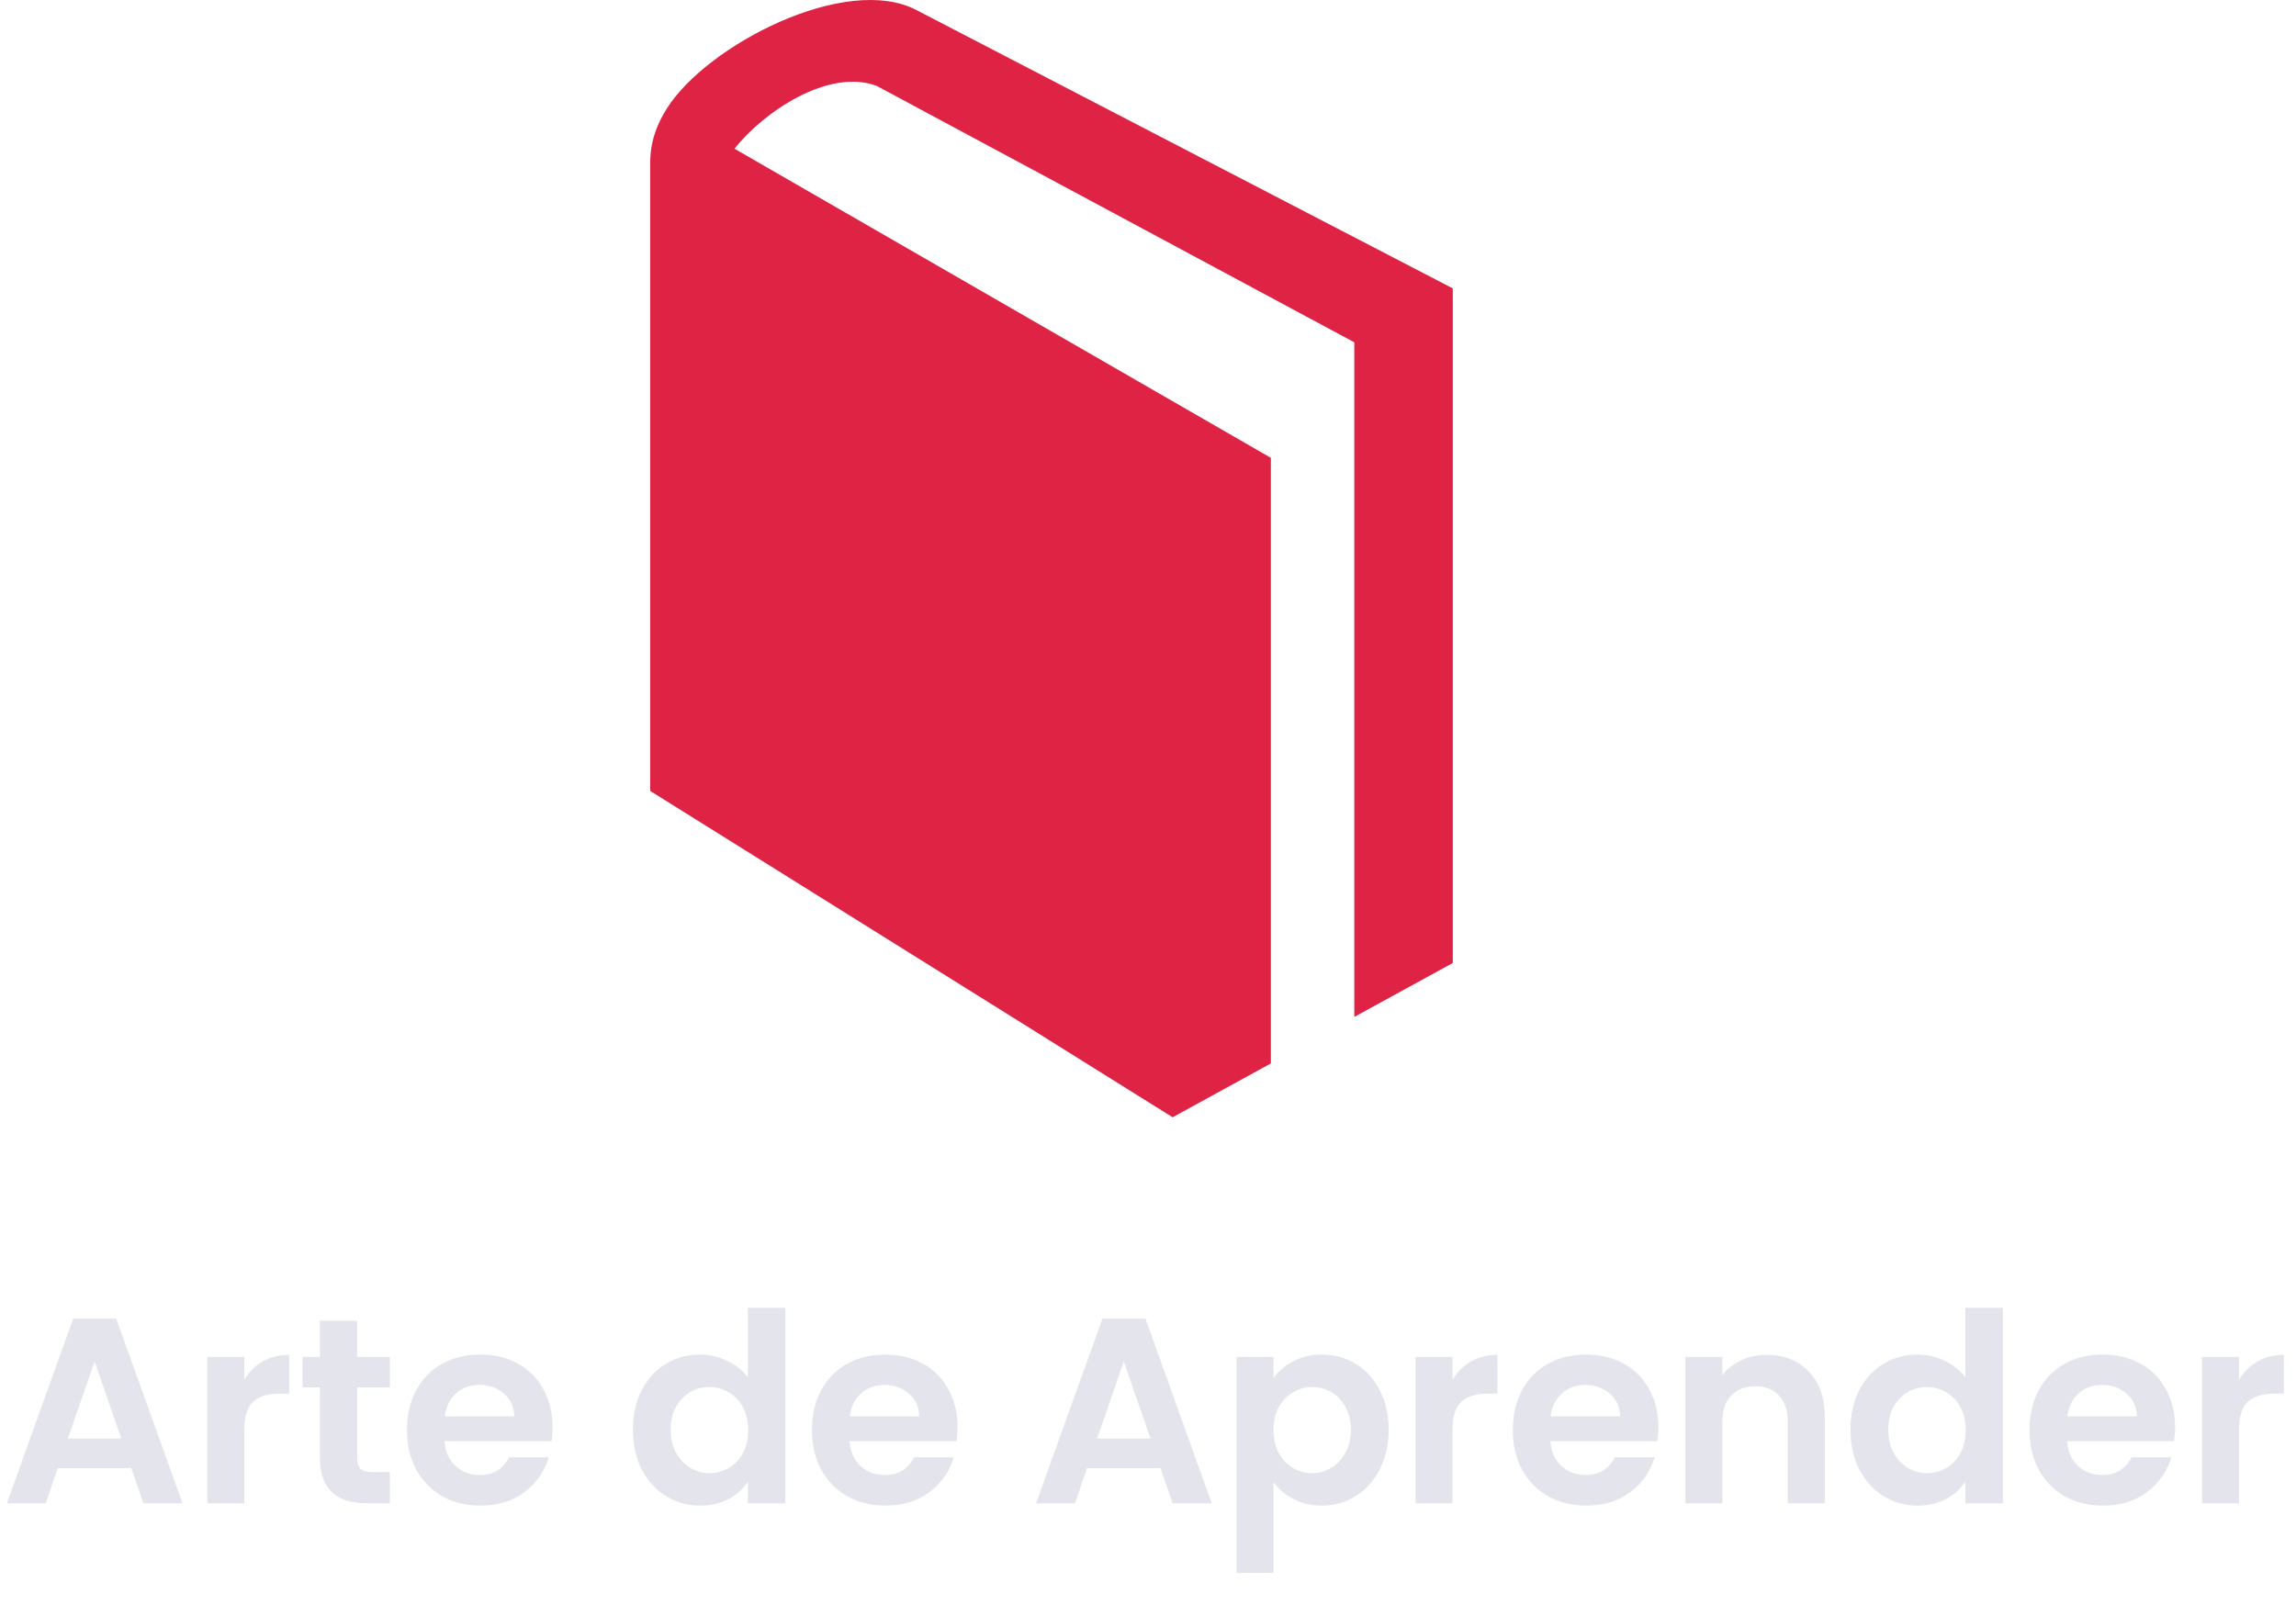
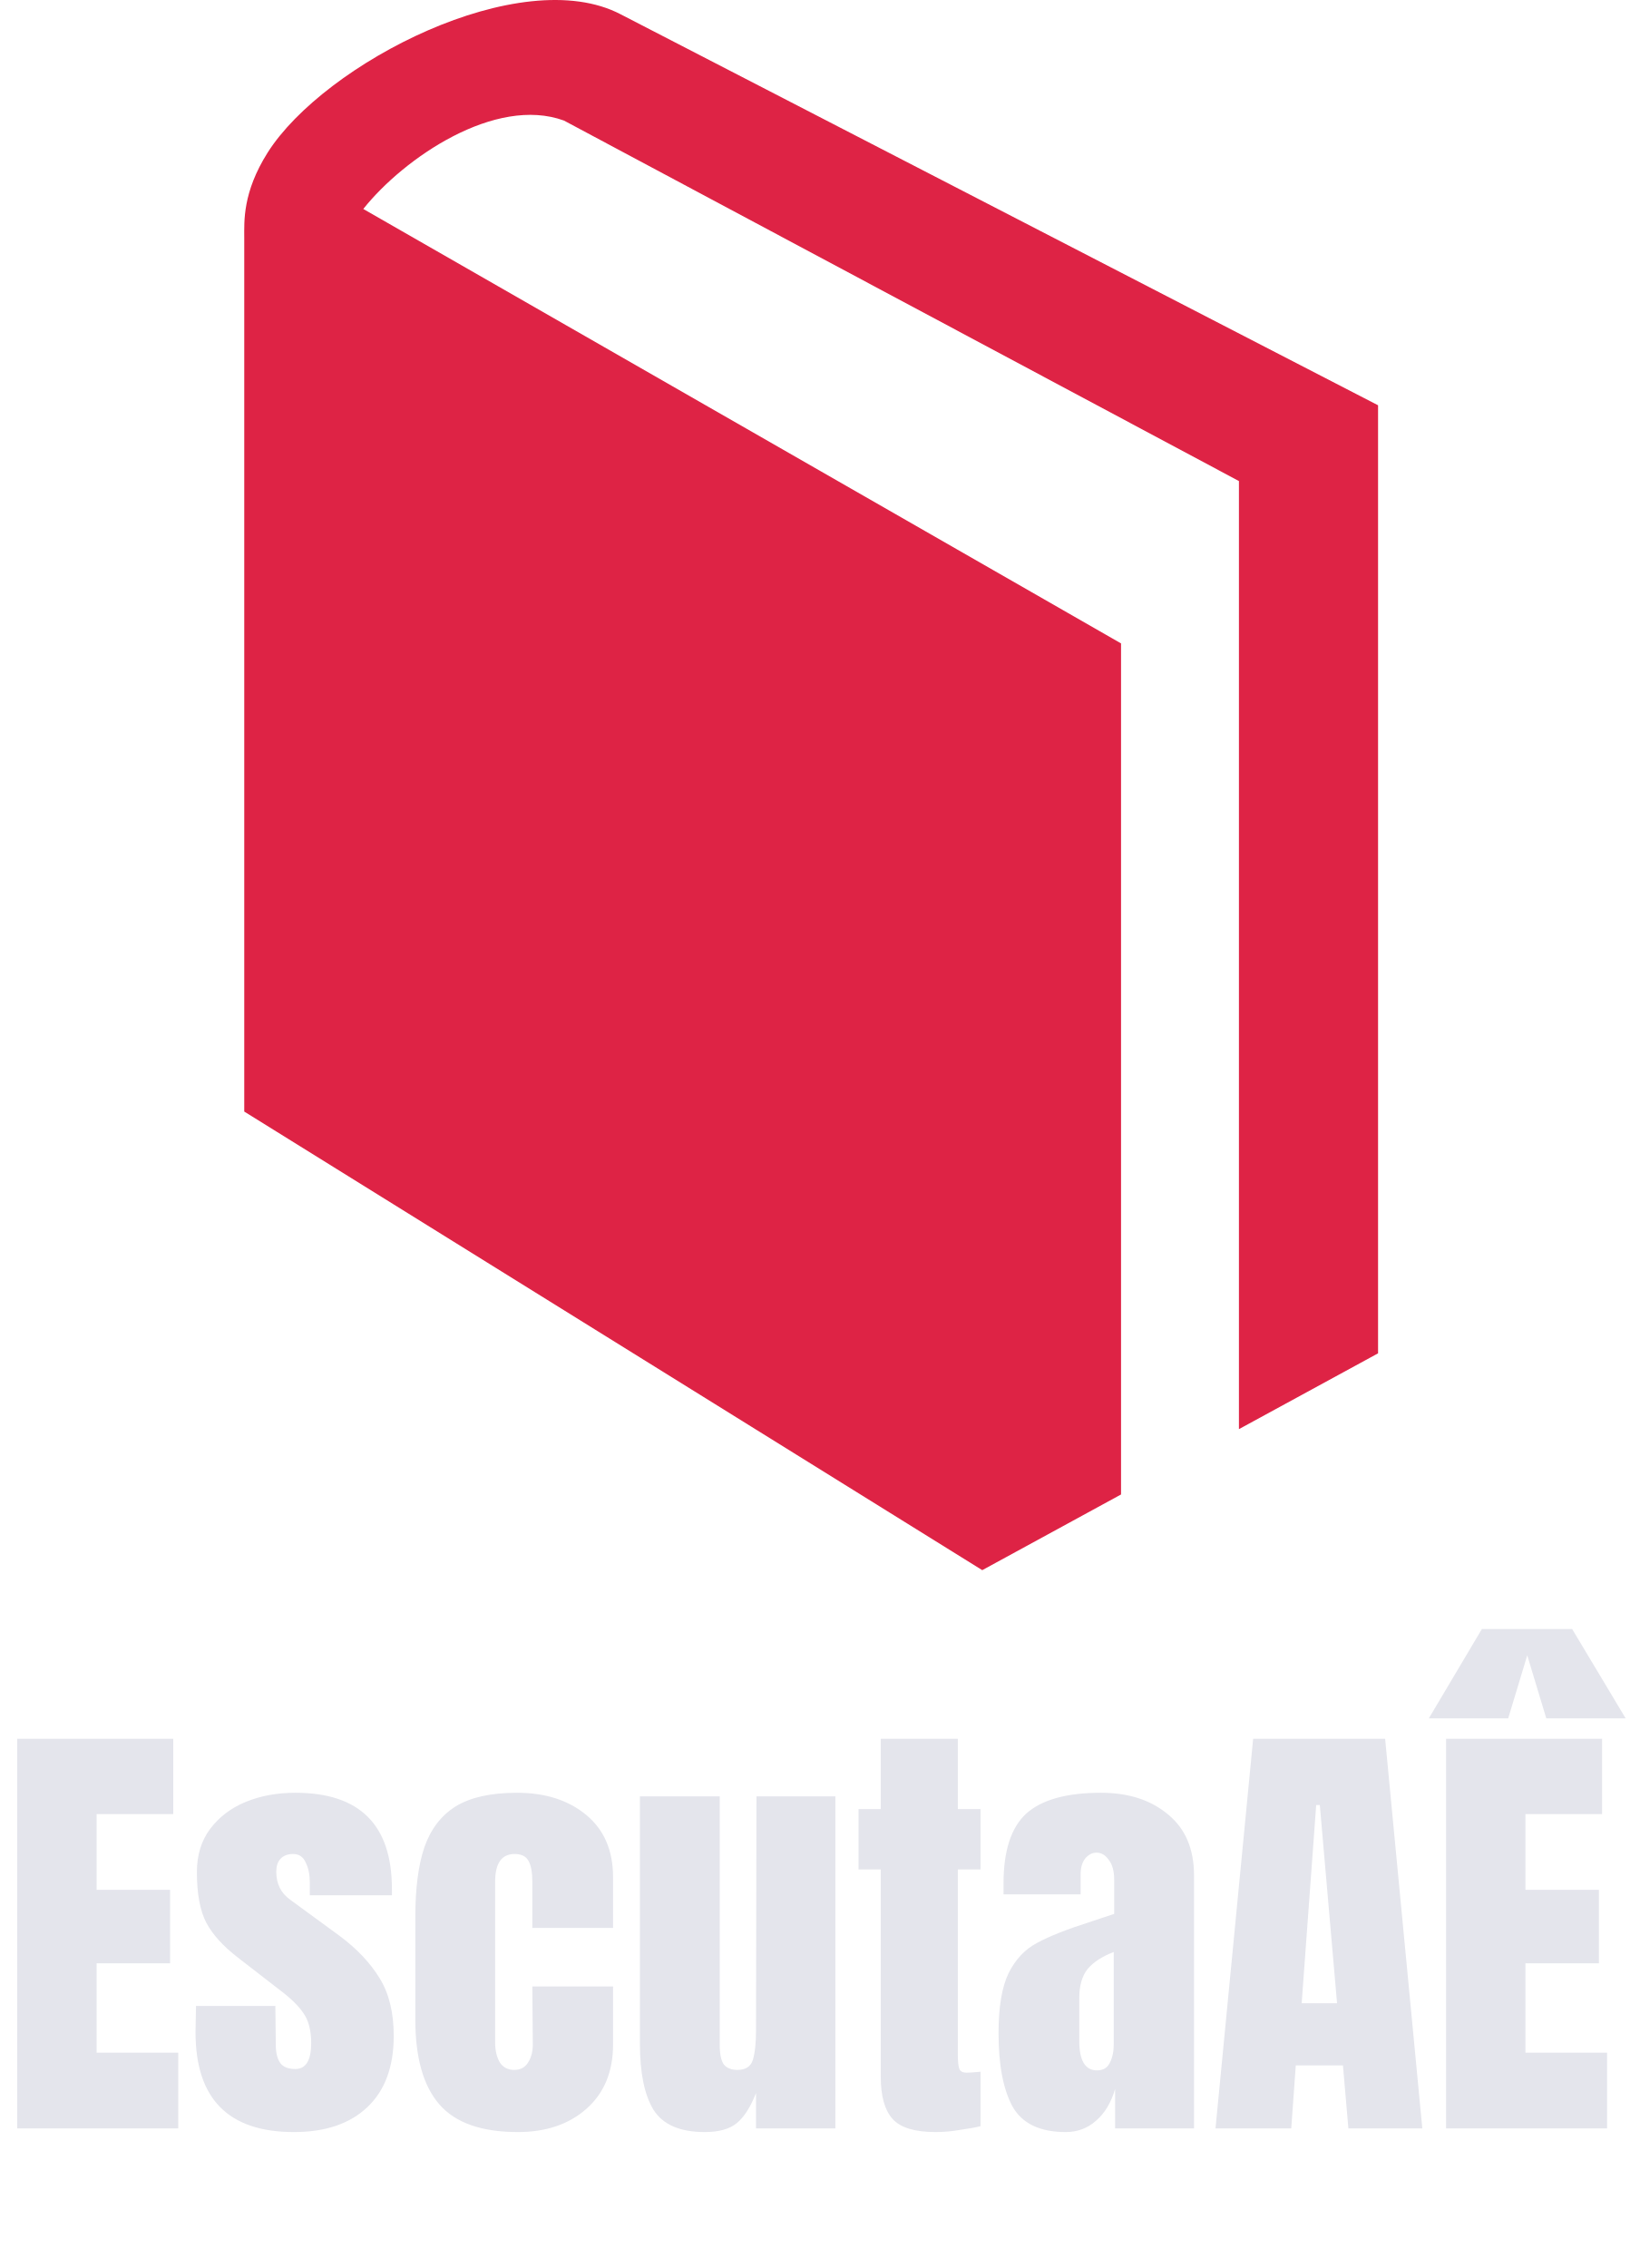
- <svg xmlns="http://www.w3.org/2000/svg" width="226" height="158" viewBox="0 0 226 158" fill="none">
-   <path d="M90.241 1.008C83.284 -2.669 69.572 4.436 65.633 10.691C63.878 13.49 64.002 15.507 64.002 16.651V77.873L115.423 110L125.093 104.699V45.076L72.297 14.64C75.13 11.059 81.502 6.694 86.28 8.447L133.306 33.701L133.306 100.121L143 94.81V28.392L90.241 1.008Z" fill="#DE2345" />
-   <path d="M12.922 144.542H5.694L4.498 148H0.676L7.202 129.826H11.44L17.966 148H14.118L12.922 144.542ZM11.934 141.63L9.308 134.038L6.682 141.63H11.934ZM24.045 135.832C24.513 135.069 25.12 134.471 25.865 134.038C26.628 133.605 27.495 133.388 28.465 133.388V137.21H27.503C26.359 137.21 25.493 137.479 24.903 138.016C24.331 138.553 24.045 139.489 24.045 140.824V148H20.405V133.596H24.045V135.832ZM35.155 136.586V143.554C35.155 144.039 35.268 144.395 35.493 144.62C35.736 144.828 36.134 144.932 36.689 144.932H38.379V148H36.091C33.023 148 31.489 146.509 31.489 143.528V136.586H29.773V133.596H31.489V130.034H35.155V133.596H38.379V136.586H35.155ZM54.387 140.486C54.387 141.006 54.352 141.474 54.283 141.89H43.753C43.84 142.93 44.204 143.745 44.845 144.334C45.486 144.923 46.275 145.218 47.211 145.218C48.563 145.218 49.525 144.637 50.097 143.476H54.023C53.607 144.863 52.81 146.007 51.631 146.908C50.453 147.792 49.005 148.234 47.289 148.234C45.903 148.234 44.654 147.931 43.545 147.324C42.453 146.7 41.595 145.825 40.971 144.698C40.364 143.571 40.061 142.271 40.061 140.798C40.061 139.307 40.364 137.999 40.971 136.872C41.578 135.745 42.427 134.879 43.519 134.272C44.611 133.665 45.868 133.362 47.289 133.362C48.658 133.362 49.88 133.657 50.955 134.246C52.047 134.835 52.888 135.676 53.477 136.768C54.084 137.843 54.387 139.082 54.387 140.486ZM50.617 139.446C50.6 138.51 50.262 137.765 49.603 137.21C48.944 136.638 48.139 136.352 47.185 136.352C46.284 136.352 45.521 136.629 44.897 137.184C44.291 137.721 43.918 138.475 43.779 139.446H50.617ZM62.303 140.746C62.303 139.29 62.589 137.999 63.161 136.872C63.751 135.745 64.548 134.879 65.553 134.272C66.559 133.665 67.677 133.362 68.907 133.362C69.843 133.362 70.736 133.57 71.585 133.986C72.435 134.385 73.111 134.922 73.613 135.598V128.76H77.305V148H73.613V145.868C73.163 146.579 72.53 147.151 71.715 147.584C70.901 148.017 69.956 148.234 68.881 148.234C67.668 148.234 66.559 147.922 65.553 147.298C64.548 146.674 63.751 145.799 63.161 144.672C62.589 143.528 62.303 142.219 62.303 140.746ZM73.639 140.798C73.639 139.914 73.466 139.16 73.119 138.536C72.773 137.895 72.305 137.409 71.715 137.08C71.126 136.733 70.493 136.56 69.817 136.56C69.141 136.56 68.517 136.725 67.945 137.054C67.373 137.383 66.905 137.869 66.541 138.51C66.195 139.134 66.021 139.879 66.021 140.746C66.021 141.613 66.195 142.375 66.541 143.034C66.905 143.675 67.373 144.169 67.945 144.516C68.535 144.863 69.159 145.036 69.817 145.036C70.493 145.036 71.126 144.871 71.715 144.542C72.305 144.195 72.773 143.71 73.119 143.086C73.466 142.445 73.639 141.682 73.639 140.798ZM94.25 140.486C94.25 141.006 94.216 141.474 94.146 141.89H83.616C83.703 142.93 84.067 143.745 84.708 144.334C85.35 144.923 86.138 145.218 87.074 145.218C88.426 145.218 89.388 144.637 89.96 143.476H93.886C93.47 144.863 92.673 146.007 91.494 146.908C90.316 147.792 88.868 148.234 87.152 148.234C85.766 148.234 84.518 147.931 83.408 147.324C82.316 146.7 81.458 145.825 80.834 144.698C80.228 143.571 79.924 142.271 79.924 140.798C79.924 139.307 80.228 137.999 80.834 136.872C81.441 135.745 82.29 134.879 83.382 134.272C84.474 133.665 85.731 133.362 87.152 133.362C88.522 133.362 89.744 133.657 90.818 134.246C91.91 134.835 92.751 135.676 93.34 136.768C93.947 137.843 94.25 139.082 94.25 140.486ZM90.48 139.446C90.463 138.51 90.125 137.765 89.466 137.21C88.808 136.638 88.002 136.352 87.048 136.352C86.147 136.352 85.384 136.629 84.76 137.184C84.154 137.721 83.781 138.475 83.642 139.446H90.48ZM114.231 144.542H107.003L105.807 148H101.985L108.511 129.826H112.749L119.275 148H115.427L114.231 144.542ZM113.243 141.63L110.617 134.038L107.991 141.63H113.243ZM125.354 135.676C125.822 135.017 126.463 134.471 127.278 134.038C128.11 133.587 129.055 133.362 130.112 133.362C131.343 133.362 132.452 133.665 133.44 134.272C134.445 134.879 135.234 135.745 135.806 136.872C136.395 137.981 136.69 139.273 136.69 140.746C136.69 142.219 136.395 143.528 135.806 144.672C135.234 145.799 134.445 146.674 133.44 147.298C132.452 147.922 131.343 148.234 130.112 148.234C129.055 148.234 128.119 148.017 127.304 147.584C126.507 147.151 125.857 146.605 125.354 145.946V154.864H121.714V133.596H125.354V135.676ZM132.972 140.746C132.972 139.879 132.79 139.134 132.426 138.51C132.079 137.869 131.611 137.383 131.022 137.054C130.45 136.725 129.826 136.56 129.15 136.56C128.491 136.56 127.867 136.733 127.278 137.08C126.706 137.409 126.238 137.895 125.874 138.536C125.527 139.177 125.354 139.931 125.354 140.798C125.354 141.665 125.527 142.419 125.874 143.06C126.238 143.701 126.706 144.195 127.278 144.542C127.867 144.871 128.491 145.036 129.15 145.036C129.826 145.036 130.45 144.863 131.022 144.516C131.611 144.169 132.079 143.675 132.426 143.034C132.79 142.393 132.972 141.63 132.972 140.746ZM142.975 135.832C143.443 135.069 144.05 134.471 144.795 134.038C145.558 133.605 146.424 133.388 147.395 133.388V137.21H146.433C145.289 137.21 144.422 137.479 143.833 138.016C143.261 138.553 142.975 139.489 142.975 140.824V148H139.335V133.596H142.975V135.832ZM163.237 140.486C163.237 141.006 163.202 141.474 163.133 141.89H152.603C152.689 142.93 153.053 143.745 153.695 144.334C154.336 144.923 155.125 145.218 156.061 145.218C157.413 145.218 158.375 144.637 158.947 143.476H162.873C162.457 144.863 161.659 146.007 160.481 146.908C159.302 147.792 157.855 148.234 156.139 148.234C154.752 148.234 153.504 147.931 152.395 147.324C151.303 146.7 150.445 145.825 149.821 144.698C149.214 143.571 148.911 142.271 148.911 140.798C148.911 139.307 149.214 137.999 149.821 136.872C150.427 135.745 151.277 134.879 152.369 134.272C153.461 133.665 154.717 133.362 156.139 133.362C157.508 133.362 158.73 133.657 159.805 134.246C160.897 134.835 161.737 135.676 162.327 136.768C162.933 137.843 163.237 139.082 163.237 140.486ZM159.467 139.446C159.449 138.51 159.111 137.765 158.453 137.21C157.794 136.638 156.988 136.352 156.035 136.352C155.133 136.352 154.371 136.629 153.747 137.184C153.14 137.721 152.767 138.475 152.629 139.446H159.467ZM173.876 133.388C175.592 133.388 176.978 133.934 178.036 135.026C179.093 136.101 179.622 137.609 179.622 139.55V148H175.982V140.044C175.982 138.9 175.696 138.025 175.124 137.418C174.552 136.794 173.772 136.482 172.784 136.482C171.778 136.482 170.981 136.794 170.392 137.418C169.82 138.025 169.534 138.9 169.534 140.044V148H165.894V133.596H169.534V135.39C170.019 134.766 170.634 134.281 171.38 133.934C172.142 133.57 172.974 133.388 173.876 133.388ZM182.147 140.746C182.147 139.29 182.433 137.999 183.005 136.872C183.594 135.745 184.392 134.879 185.397 134.272C186.402 133.665 187.52 133.362 188.751 133.362C189.687 133.362 190.58 133.57 191.429 133.986C192.278 134.385 192.954 134.922 193.457 135.598V128.76H197.149V148H193.457V145.868C193.006 146.579 192.374 147.151 191.559 147.584C190.744 148.017 189.8 148.234 188.725 148.234C187.512 148.234 186.402 147.922 185.397 147.298C184.392 146.674 183.594 145.799 183.005 144.672C182.433 143.528 182.147 142.219 182.147 140.746ZM193.483 140.798C193.483 139.914 193.31 139.16 192.963 138.536C192.616 137.895 192.148 137.409 191.559 137.08C190.97 136.733 190.337 136.56 189.661 136.56C188.985 136.56 188.361 136.725 187.789 137.054C187.217 137.383 186.749 137.869 186.385 138.51C186.038 139.134 185.865 139.879 185.865 140.746C185.865 141.613 186.038 142.375 186.385 143.034C186.749 143.675 187.217 144.169 187.789 144.516C188.378 144.863 189.002 145.036 189.661 145.036C190.337 145.036 190.97 144.871 191.559 144.542C192.148 144.195 192.616 143.71 192.963 143.086C193.31 142.445 193.483 141.682 193.483 140.798ZM214.094 140.486C214.094 141.006 214.059 141.474 213.99 141.89H203.46C203.547 142.93 203.911 143.745 204.552 144.334C205.193 144.923 205.982 145.218 206.918 145.218C208.27 145.218 209.232 144.637 209.804 143.476H213.73C213.314 144.863 212.517 146.007 211.338 146.908C210.159 147.792 208.712 148.234 206.996 148.234C205.609 148.234 204.361 147.931 203.252 147.324C202.16 146.7 201.302 145.825 200.678 144.698C200.071 143.571 199.768 142.271 199.768 140.798C199.768 139.307 200.071 137.999 200.678 136.872C201.285 135.745 202.134 134.879 203.226 134.272C204.318 133.665 205.575 133.362 206.996 133.362C208.365 133.362 209.587 133.657 210.662 134.246C211.754 134.835 212.595 135.676 213.184 136.768C213.791 137.843 214.094 139.082 214.094 140.486ZM210.324 139.446C210.307 138.51 209.969 137.765 209.31 137.21C208.651 136.638 207.845 136.352 206.892 136.352C205.991 136.352 205.228 136.629 204.604 137.184C203.997 137.721 203.625 138.475 203.486 139.446H210.324ZM220.391 135.832C220.859 135.069 221.466 134.471 222.211 134.038C222.974 133.605 223.84 133.388 224.811 133.388V137.21H223.849C222.705 137.21 221.838 137.479 221.249 138.016C220.677 138.553 220.391 139.489 220.391 140.824V148H216.751V133.596H220.391V135.832Z" fill="#E4E5EC" />
+ <svg xmlns="http://www.w3.org/2000/svg" width="94" height="130" viewBox="0 0 94 130" fill="none">
+   <path d="M35.591 0.825C29.866 -2.184 18.584 3.629 15.343 8.747C13.899 11.037 14.002 12.687 14.002 13.624V63.714L56.31 90L64.266 85.662V36.88L20.826 11.978C23.158 9.049 28.4 5.477 32.331 6.911L71.024 27.574L71.024 81.917L79 77.572V23.23L35.591 0.825Z" fill="#DE2345" />
+   <path d="M0.988 122V99.666H9.932V103.982H5.538V108.324H9.75V112.536H5.538V117.658H10.218V122H0.988ZM16.851 122.208C13.089 122.208 11.209 120.301 11.209 116.488L11.235 114.98H15.785L15.811 117.216C15.811 117.667 15.898 118.013 16.071 118.256C16.244 118.481 16.53 118.594 16.929 118.594C17.535 118.594 17.839 118.1 17.839 117.112C17.839 116.384 17.692 115.812 17.397 115.396C17.119 114.98 16.669 114.538 16.045 114.07L13.627 112.198C12.795 111.557 12.197 110.898 11.833 110.222C11.469 109.529 11.287 108.558 11.287 107.31C11.287 106.339 11.538 105.516 12.041 104.84C12.561 104.147 13.245 103.627 14.095 103.28C14.944 102.933 15.889 102.76 16.929 102.76C20.621 102.76 22.467 104.597 22.467 108.272V108.636H17.761V107.908C17.761 107.457 17.683 107.076 17.527 106.764C17.388 106.435 17.145 106.27 16.799 106.27C16.487 106.27 16.244 106.365 16.071 106.556C15.915 106.729 15.837 106.972 15.837 107.284C15.837 107.977 16.105 108.515 16.643 108.896L19.451 110.95C20.456 111.695 21.227 112.51 21.765 113.394C22.302 114.261 22.571 115.361 22.571 116.696C22.571 118.464 22.068 119.825 21.063 120.778C20.058 121.731 18.654 122.208 16.851 122.208ZM29.685 122.208C27.605 122.208 26.105 121.679 25.187 120.622C24.268 119.565 23.809 117.944 23.809 115.76V109.884C23.809 108.237 23.982 106.903 24.329 105.88C24.693 104.84 25.291 104.06 26.123 103.54C26.972 103.02 28.142 102.76 29.633 102.76C31.262 102.76 32.588 103.185 33.611 104.034C34.633 104.883 35.145 106.071 35.145 107.596V110.508H30.517V107.83C30.517 107.327 30.447 106.946 30.309 106.686C30.17 106.409 29.901 106.27 29.503 106.27C28.757 106.27 28.385 106.799 28.385 107.856V117.086C28.385 117.519 28.471 117.892 28.645 118.204C28.835 118.499 29.113 118.646 29.477 118.646C29.841 118.646 30.109 118.499 30.283 118.204C30.473 117.909 30.56 117.528 30.543 117.06L30.517 113.862H35.145V117.19C35.145 118.75 34.633 119.981 33.611 120.882C32.605 121.766 31.297 122.208 29.685 122.208ZM40.402 122.208C38.981 122.208 38.002 121.783 37.464 120.934C36.944 120.085 36.684 118.819 36.684 117.138V102.968H41.26V116.228C41.26 116.349 41.26 116.679 41.26 117.216C41.26 117.736 41.338 118.109 41.494 118.334C41.667 118.542 41.928 118.646 42.274 118.646C42.742 118.646 43.037 118.455 43.158 118.074C43.279 117.675 43.34 117.112 43.34 116.384V116.228L43.366 102.968H47.89V122H43.34V119.972C43.028 120.769 42.664 121.341 42.248 121.688C41.832 122.035 41.217 122.208 40.402 122.208ZM53.637 122.208C52.441 122.208 51.617 121.957 51.167 121.454C50.716 120.951 50.491 120.145 50.491 119.036V107.154H49.217V103.696H50.491V99.666H54.911V103.696H56.211V107.154H54.911V117.84C54.911 118.169 54.937 118.412 54.989 118.568C55.041 118.724 55.179 118.802 55.405 118.802C55.578 118.802 55.743 118.793 55.899 118.776C56.055 118.759 56.159 118.75 56.211 118.75V121.87C55.951 121.939 55.569 122.009 55.067 122.078C54.581 122.165 54.105 122.208 53.637 122.208ZM61.091 122.208C59.617 122.208 58.603 121.723 58.049 120.752C57.511 119.764 57.243 118.36 57.243 116.54C57.243 115.049 57.433 113.905 57.815 113.108C58.213 112.311 58.759 111.73 59.453 111.366C60.146 110.985 61.203 110.569 62.625 110.118L63.873 109.702V109.65V107.752C63.873 107.249 63.769 106.868 63.561 106.608C63.37 106.331 63.136 106.192 62.859 106.192C62.616 106.192 62.399 106.305 62.209 106.53C62.035 106.755 61.949 107.059 61.949 107.44V108.584H57.529V107.96C57.529 106.088 57.962 104.753 58.829 103.956C59.713 103.159 61.143 102.76 63.119 102.76C64.696 102.76 65.979 103.176 66.967 104.008C67.955 104.823 68.449 105.984 68.449 107.492V122H63.925V119.738C63.699 120.518 63.335 121.125 62.833 121.558C62.347 121.991 61.767 122.208 61.091 122.208ZM62.885 118.672C63.231 118.672 63.474 118.533 63.613 118.256C63.769 117.961 63.847 117.606 63.847 117.19V111.886C63.171 112.146 62.668 112.475 62.339 112.874C62.027 113.273 61.871 113.827 61.871 114.538V116.982C61.871 118.109 62.209 118.672 62.885 118.672ZM69.681 122L71.839 99.666H79.405L81.537 122H77.299L76.987 118.386H74.283L74.023 122H69.681ZM74.621 114.824H76.649L75.661 103.462H75.453L74.621 114.824ZM82.898 122V99.666H91.842V103.982H87.448V108.324H91.66V112.536H87.448V117.658H92.128V122H82.898ZM81.91 98.496L84.952 93.374H90.126L93.194 98.496H88.644L87.552 94.882L86.46 98.496H81.91Z" fill="#E4E5EC" />
</svg>
